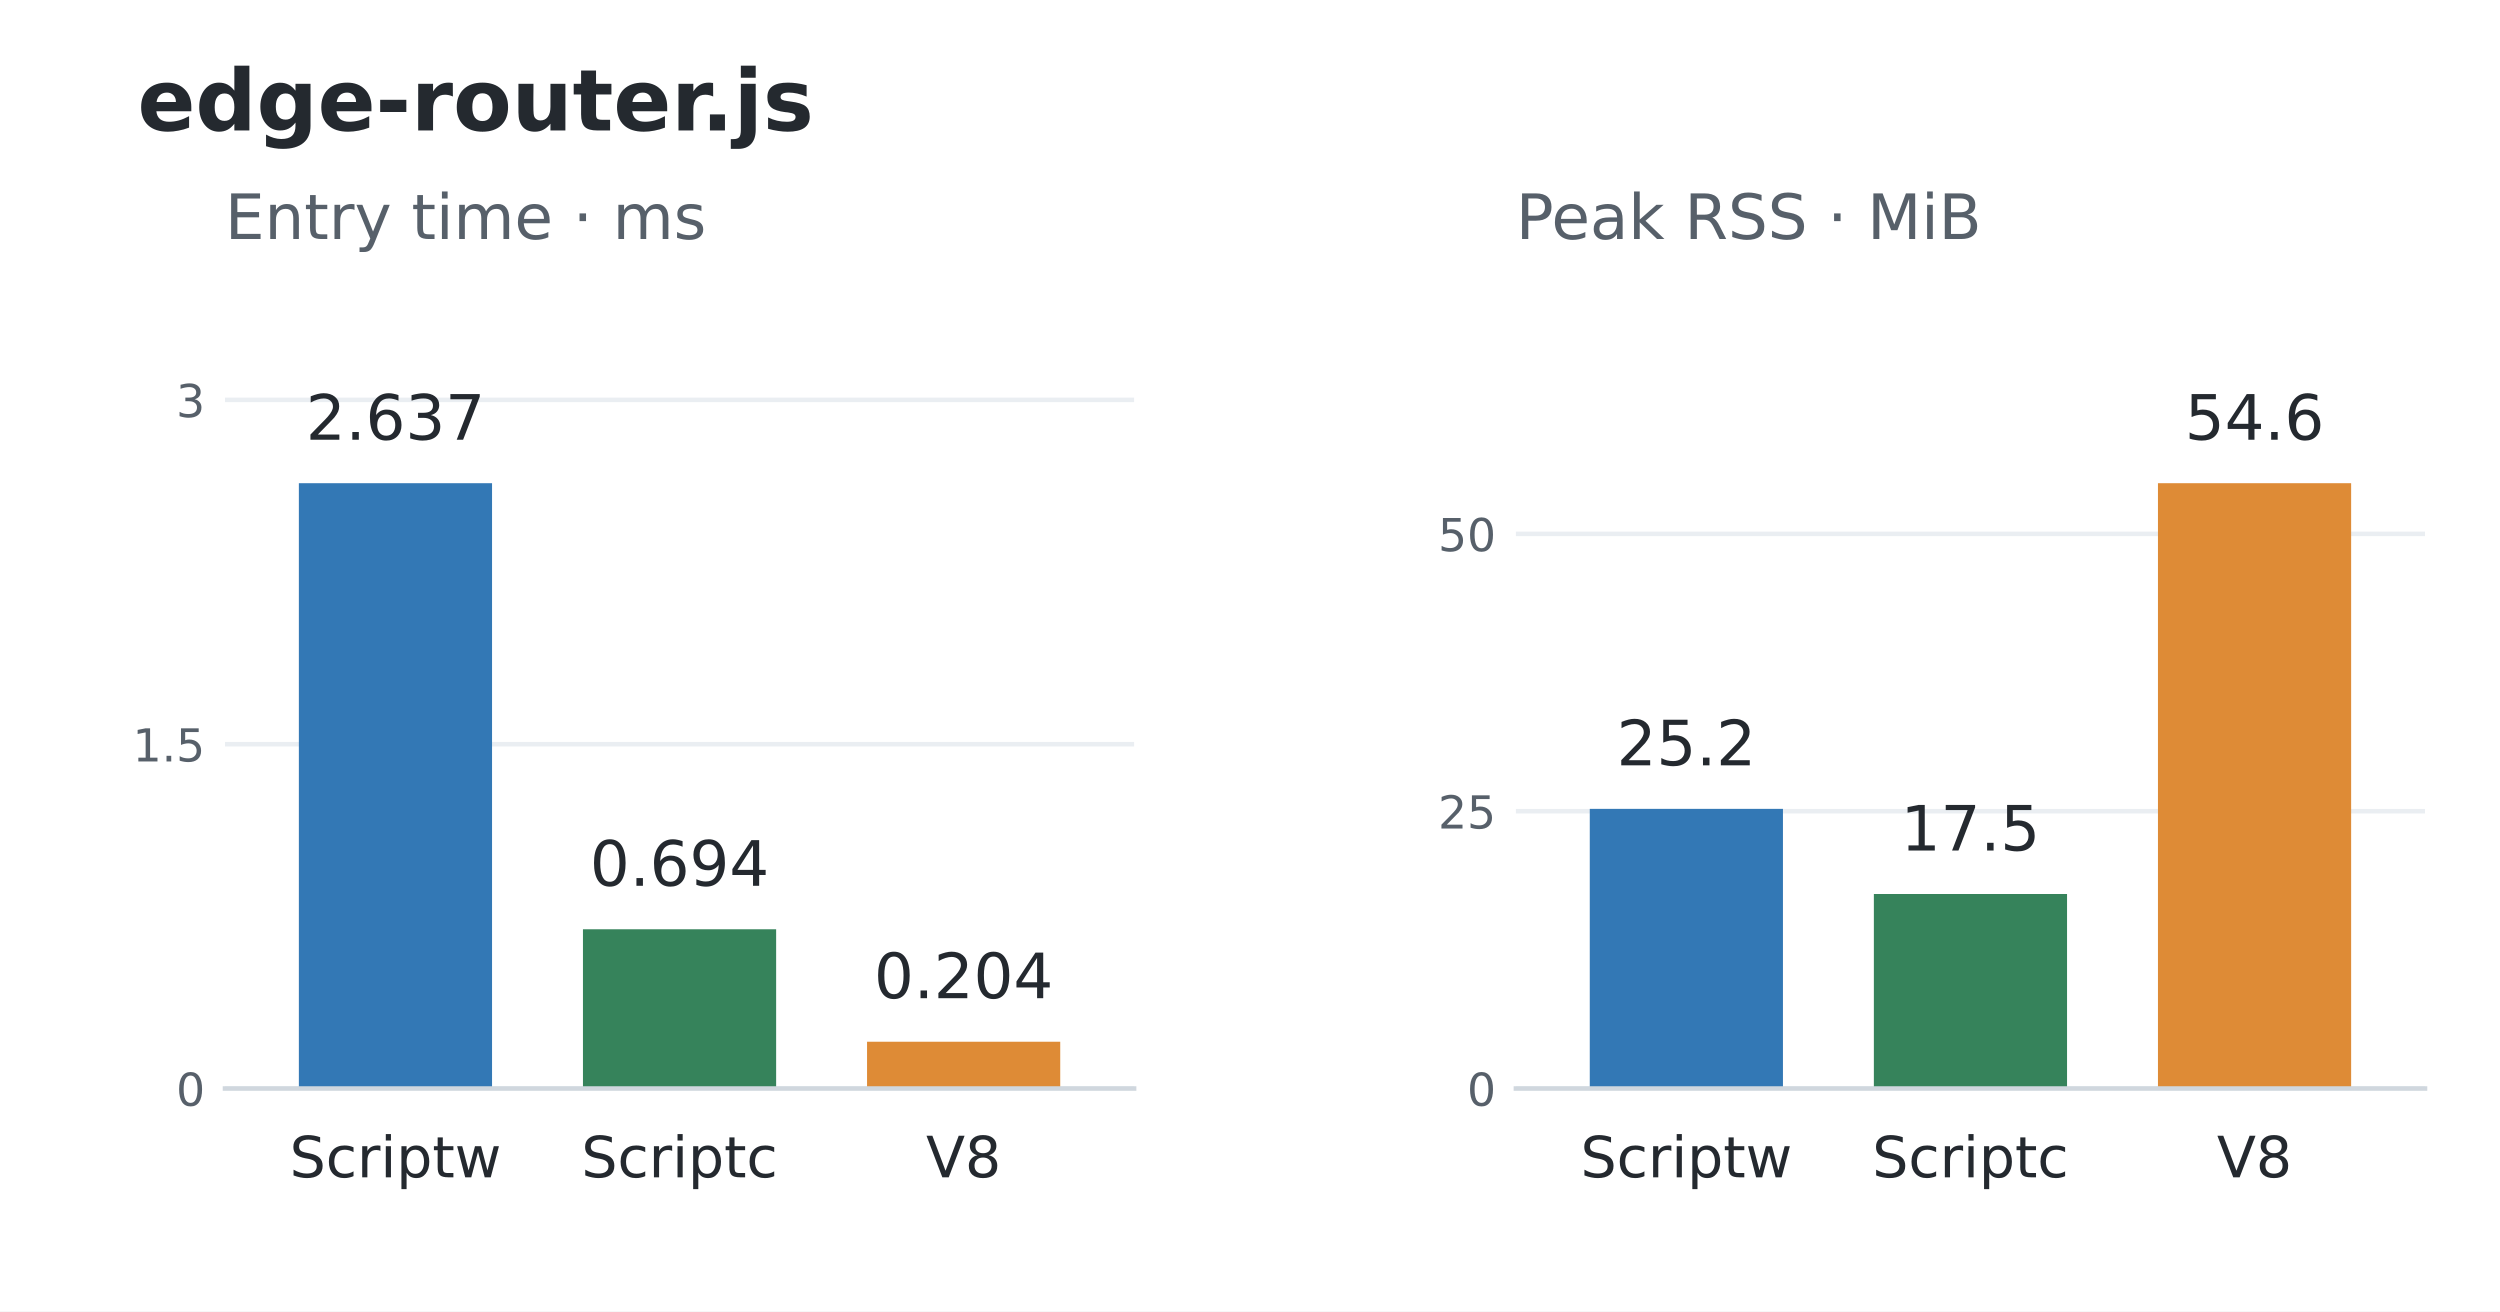
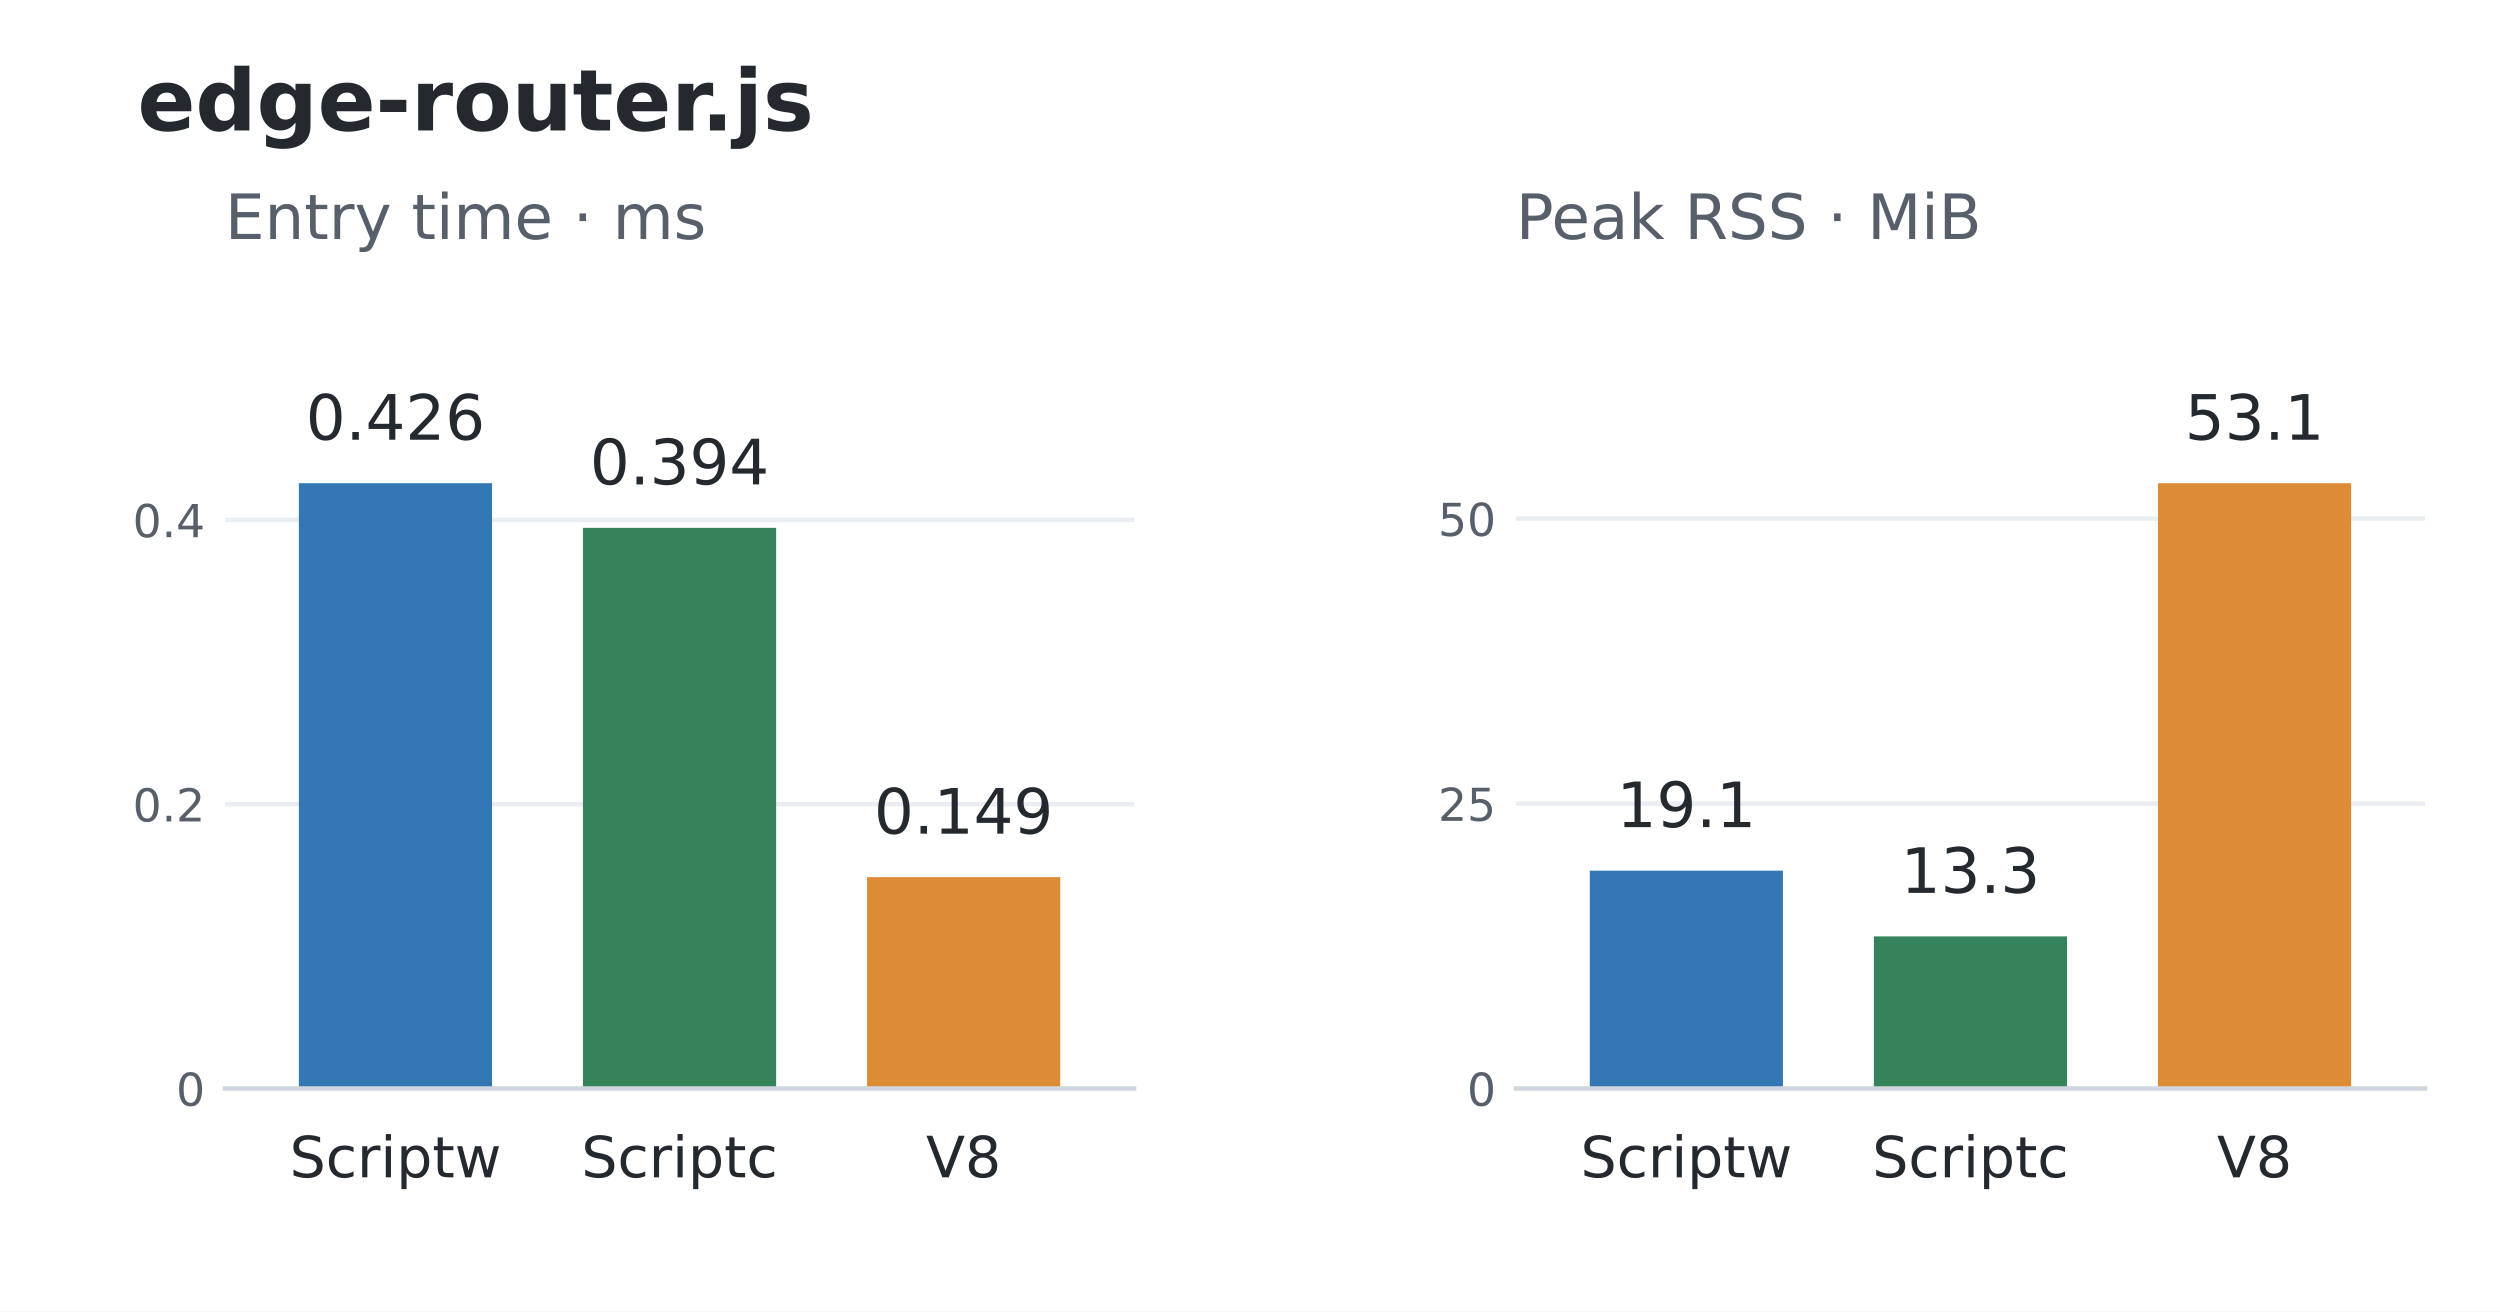
<svg xmlns="http://www.w3.org/2000/svg" width="439.2pt" height="230.4pt" viewBox="0 0 439.2 230.4" version="1.1">
  <defs>
    <style type="text/css">*{stroke-linejoin: round; stroke-linecap: butt}</style>
  </defs>
  <g id="figure_1">
    <g id="patch_1">
      <path d="M 0 230.4 L 439.2 230.4 L 439.2 0 L 0 0 z " style="fill: #ffffff" />
    </g>
    <g id="axes_1">
      <g id="patch_2">
        <path d="M 39.528 191.232 L 199.237 191.232 L 199.237 52.992 L 39.528 52.992 z " style="fill: #ffffff" />
      </g>
      <g id="matplotlib.axis_1">
        <g id="xtick_1">
          <g id="line2d_1" />
          <g id="text_1">
            <text style="font-size: 10px; font-family: 'DejaVu Sans'; text-anchor: middle; fill: #24292f" x="69.473" y="206.83" transform="rotate(-0 69.47346 206.8304)">Scriptw</text>
          </g>
        </g>
        <g id="xtick_2">
          <g id="line2d_2" />
          <g id="text_2">
            <text style="font-size: 10px; font-family: 'DejaVu Sans'; text-anchor: middle; fill: #24292f" x="119.383" y="206.83" transform="rotate(-0 119.3825 206.8304)">Scriptc</text>
          </g>
        </g>
        <g id="xtick_3">
          <g id="line2d_3" />
          <g id="text_3">
            <text style="font-size: 10px; font-family: 'DejaVu Sans'; text-anchor: middle; fill: #24292f" x="169.292" y="206.83" transform="rotate(-0 169.2916 206.8297)">V8</text>
          </g>
        </g>
      </g>
      <g id="matplotlib.axis_2">
        <g id="ytick_1">
          <g id="line2d_4">
            <path d="M 39.528 191.232 L 199.237 191.232 " clip-path="url(#p648741f3fb)" style="fill: none; stroke: #eaeef2; stroke-width: 0.8; stroke-linecap: square" />
          </g>
          <g id="line2d_5" />
          <g id="text_4">
            <text style="font-size: 8px; font-family: 'DejaVu Sans'; text-anchor: end; fill: #57606a" x="36.028" y="194.271" transform="rotate(-0 36.028 194.2711)">0</text>
          </g>
        </g>
        <g id="ytick_2">
          <g id="line2d_6">
-             <path d="M 39.528 130.738 L 199.237 130.738 " clip-path="url(#p648741f3fb)" style="fill: none; stroke: #eaeef2; stroke-width: 0.8; stroke-linecap: square" />
+             <path d="M 39.528 141.283 L 199.237 141.283 " clip-path="url(#p648741f3fb)" style="fill: none; stroke: #eaeef2; stroke-width: 0.8; stroke-linecap: square" />
          </g>
          <g id="line2d_7" />
          <g id="text_5">
-             <text style="font-size: 8px; font-family: 'DejaVu Sans'; text-anchor: end; fill: #57606a" x="36.028" y="133.777" transform="rotate(-0 36.028 133.7774)">1.5</text>
+             <text style="font-size: 8px; font-family: 'DejaVu Sans'; text-anchor: end; fill: #57606a" x="36.028" y="144.322" transform="rotate(-0 36.028 144.3223)">0.2</text>
          </g>
        </g>
        <g id="ytick_3">
          <g id="line2d_8">
-             <path d="M 39.528 70.245 L 199.237 70.245 " clip-path="url(#p648741f3fb)" style="fill: none; stroke: #eaeef2; stroke-width: 0.8; stroke-linecap: square" />
+             <path d="M 39.528 91.335 L 199.237 91.335 " clip-path="url(#p648741f3fb)" style="fill: none; stroke: #eaeef2; stroke-width: 0.8; stroke-linecap: square" />
          </g>
          <g id="line2d_9" />
          <g id="text_6">
-             <text style="font-size: 8px; font-family: 'DejaVu Sans'; text-anchor: end; fill: #57606a" x="36.028" y="73.284" transform="rotate(-0 36.028 73.28367)">3</text>
+             <text style="font-size: 8px; font-family: 'DejaVu Sans'; text-anchor: end; fill: #57606a" x="36.028" y="94.374" transform="rotate(-0 36.028 94.37361)">0.4</text>
          </g>
        </g>
      </g>
      <g id="patch_3">
        <path d="M 52.504 191.232 L 86.443 191.232 L 86.443 84.894 L 52.504 84.894 z " clip-path="url(#p648741f3fb)" style="fill: #3378b5" />
      </g>
      <g id="patch_4">
-         <path d="M 102.413 191.232 L 136.352 191.232 L 136.352 163.258 L 102.413 163.258 z " clip-path="url(#p648741f3fb)" style="fill: #36835b" />
+         <path d="M 102.413 191.232 L 136.352 191.232 L 136.352 92.735 L 102.413 92.735 z " clip-path="url(#p648741f3fb)" style="fill: #36835b" />
      </g>
      <g id="patch_5">
-         <path d="M 152.323 191.232 L 186.261 191.232 L 186.261 183.007 L 152.323 183.007 z " clip-path="url(#p648741f3fb)" style="fill: #de8b36" />
+         <path d="M 152.323 191.232 L 186.261 191.232 L 186.261 154.099 L 152.323 154.099 z " clip-path="url(#p648741f3fb)" style="fill: #de8b36" />
      </g>
      <g id="patch_6">
        <path d="M 39.528 191.232 L 199.237 191.232 " style="fill: none; stroke: #d0d7de; stroke-width: 0.8; stroke-linejoin: miter; stroke-linecap: square" />
      </g>
      <g id="text_7">
-         <text style="font-size: 11px; font-family: 'DejaVu Sans'; text-anchor: middle; fill: #24292f" x="69.473" y="77.251" transform="rotate(-0 69.47346 77.25096)">2.637</text>
+         <text style="font-size: 11px; font-family: 'DejaVu Sans'; text-anchor: middle; fill: #24292f" x="69.473" y="77.251" transform="rotate(-0 69.47346 77.25096)">0.426</text>
      </g>
      <g id="text_8">
-         <text style="font-size: 11px; font-family: 'DejaVu Sans'; text-anchor: middle; fill: #24292f" x="119.383" y="155.615" transform="rotate(-0 119.3825 155.6151)">0.694</text>
+         <text style="font-size: 11px; font-family: 'DejaVu Sans'; text-anchor: middle; fill: #24292f" x="119.383" y="85.093" transform="rotate(-0 119.3825 85.09279)">0.394</text>
      </g>
      <g id="text_9">
-         <text style="font-size: 11px; font-family: 'DejaVu Sans'; text-anchor: middle; fill: #24292f" x="169.292" y="175.364" transform="rotate(-0 169.2916 175.3644)">0.204</text>
+         <text style="font-size: 11px; font-family: 'DejaVu Sans'; text-anchor: middle; fill: #24292f" x="169.292" y="146.456" transform="rotate(-0 169.2916 146.4563)">0.149</text>
      </g>
      <g id="text_10">
        <text style="font-size: 11px; font-family: 'DejaVu Sans'; text-anchor: start; fill: #57606a" x="39.528" y="41.992" transform="rotate(-0 39.528 41.992)">Entry time · ms</text>
      </g>
    </g>
    <g id="axes_2">
      <g id="patch_7">
        <path d="M 266.315 191.232 L 426.024 191.232 L 426.024 52.992 L 266.315 52.992 z " style="fill: #ffffff" />
      </g>
      <g id="matplotlib.axis_3">
        <g id="xtick_4">
          <g id="line2d_10" />
          <g id="text_11">
            <text style="font-size: 10px; font-family: 'DejaVu Sans'; text-anchor: middle; fill: #24292f" x="296.26" y="206.83" transform="rotate(-0 296.2604 206.8304)">Scriptw</text>
          </g>
        </g>
        <g id="xtick_5">
          <g id="line2d_11" />
          <g id="text_12">
            <text style="font-size: 10px; font-family: 'DejaVu Sans'; text-anchor: middle; fill: #24292f" x="346.169" y="206.83" transform="rotate(-0 346.1695 206.8304)">Scriptc</text>
          </g>
        </g>
        <g id="xtick_6">
          <g id="line2d_12" />
          <g id="text_13">
            <text style="font-size: 10px; font-family: 'DejaVu Sans'; text-anchor: middle; fill: #24292f" x="396.079" y="206.83" transform="rotate(-0 396.0785 206.8297)">V8</text>
          </g>
        </g>
      </g>
      <g id="matplotlib.axis_4">
        <g id="ytick_4">
          <g id="line2d_13">
            <path d="M 266.315 191.232 L 426.024 191.232 " clip-path="url(#pf3a1462166)" style="fill: none; stroke: #eaeef2; stroke-width: 0.8; stroke-linecap: square" />
          </g>
          <g id="line2d_14" />
          <g id="text_14">
            <text style="font-size: 8px; font-family: 'DejaVu Sans'; text-anchor: end; fill: #57606a" x="262.815" y="194.271" transform="rotate(-0 262.8149 194.2711)">0</text>
          </g>
        </g>
        <g id="ytick_5">
          <g id="line2d_15">
-             <path d="M 266.315 142.512 L 426.024 142.512 " clip-path="url(#pf3a1462166)" style="fill: none; stroke: #eaeef2; stroke-width: 0.8; stroke-linecap: square" />
+             <path d="M 266.315 141.174 L 426.024 141.174 " clip-path="url(#pf3a1462166)" style="fill: none; stroke: #eaeef2; stroke-width: 0.8; stroke-linecap: square" />
          </g>
          <g id="line2d_16" />
          <g id="text_15">
-             <text style="font-size: 8px; font-family: 'DejaVu Sans'; text-anchor: end; fill: #57606a" x="262.815" y="145.551" transform="rotate(-0 262.8149 145.5513)">25</text>
+             <text style="font-size: 8px; font-family: 'DejaVu Sans'; text-anchor: end; fill: #57606a" x="262.815" y="144.213" transform="rotate(-0 262.8149 144.2129)">25</text>
          </g>
        </g>
        <g id="ytick_6">
          <g id="line2d_17">
-             <path d="M 266.315 93.793 L 426.024 93.793 " clip-path="url(#pf3a1462166)" style="fill: none; stroke: #eaeef2; stroke-width: 0.8; stroke-linecap: square" />
+             <path d="M 266.315 91.116 L 426.024 91.116 " clip-path="url(#pf3a1462166)" style="fill: none; stroke: #eaeef2; stroke-width: 0.8; stroke-linecap: square" />
          </g>
          <g id="line2d_18" />
          <g id="text_16">
-             <text style="font-size: 8px; font-family: 'DejaVu Sans'; text-anchor: end; fill: #57606a" x="262.815" y="96.832" transform="rotate(-0 262.8149 96.83157)">50</text>
+             <text style="font-size: 8px; font-family: 'DejaVu Sans'; text-anchor: end; fill: #57606a" x="262.815" y="94.155" transform="rotate(-0 262.8149 94.15468)">50</text>
          </g>
        </g>
      </g>
      <g id="patch_8">
-         <path d="M 279.291 191.232 L 313.229 191.232 L 313.229 142.097 L 279.291 142.097 z " clip-path="url(#pf3a1462166)" style="fill: #3378b5" />
+         <path d="M 279.291 191.232 L 313.229 191.232 L 313.229 152.957 L 279.291 152.957 z " clip-path="url(#pf3a1462166)" style="fill: #3378b5" />
      </g>
      <g id="patch_9">
-         <path d="M 329.2 191.232 L 363.139 191.232 L 363.139 157.063 L 329.2 157.063 z " clip-path="url(#pf3a1462166)" style="fill: #36835b" />
+         <path d="M 329.2 191.232 L 363.139 191.232 L 363.139 164.502 L 329.2 164.502 z " clip-path="url(#pf3a1462166)" style="fill: #36835b" />
      </g>
      <g id="patch_10">
        <path d="M 379.109 191.232 L 413.048 191.232 L 413.048 84.894 L 379.109 84.894 z " clip-path="url(#pf3a1462166)" style="fill: #de8b36" />
      </g>
      <g id="patch_11">
        <path d="M 266.315 191.232 L 426.024 191.232 " style="fill: none; stroke: #d0d7de; stroke-width: 0.8; stroke-linejoin: miter; stroke-linecap: square" />
      </g>
      <g id="text_17">
-         <text style="font-size: 11px; font-family: 'DejaVu Sans'; text-anchor: middle; fill: #24292f" x="296.26" y="134.455" transform="rotate(-0 296.2604 134.4548)">25.2</text>
+         <text style="font-size: 11px; font-family: 'DejaVu Sans'; text-anchor: middle; fill: #24292f" x="296.26" y="145.314" transform="rotate(-0 296.2604 145.3145)">19.1</text>
      </g>
      <g id="text_18">
-         <text style="font-size: 11px; font-family: 'DejaVu Sans'; text-anchor: middle; fill: #24292f" x="346.169" y="149.421" transform="rotate(-0 346.1695 149.4209)">17.5</text>
+         <text style="font-size: 11px; font-family: 'DejaVu Sans'; text-anchor: middle; fill: #24292f" x="346.169" y="156.859" transform="rotate(-0 346.1695 156.8591)">13.3</text>
      </g>
      <g id="text_19">
-         <text style="font-size: 11px; font-family: 'DejaVu Sans'; text-anchor: middle; fill: #24292f" x="396.079" y="77.251" transform="rotate(-0 396.0785 77.25096)">54.6</text>
+         <text style="font-size: 11px; font-family: 'DejaVu Sans'; text-anchor: middle; fill: #24292f" x="396.079" y="77.251" transform="rotate(-0 396.0785 77.25096)">53.1</text>
      </g>
      <g id="text_20">
        <text style="font-size: 11px; font-family: 'DejaVu Sans'; text-anchor: start; fill: #57606a" x="266.315" y="41.992" transform="rotate(-0 266.3149 41.992)">Peak RSS · MiB</text>
      </g>
    </g>
    <g id="text_21">
      <text style="font-weight: 700; font-size: 15px; font-family: 'DejaVu Sans'; text-anchor: start; fill: #24292f" x="24.156" y="22.918" transform="rotate(-0 24.156 22.91766)">edge-router.js</text>
    </g>
  </g>
  <defs>
    <clipPath id="p648741f3fb">
      <rect x="39.528" y="52.992" width="159.709" height="138.24" />
    </clipPath>
    <clipPath id="pf3a1462166">
      <rect x="266.315" y="52.992" width="159.709" height="138.24" />
    </clipPath>
  </defs>
</svg>
